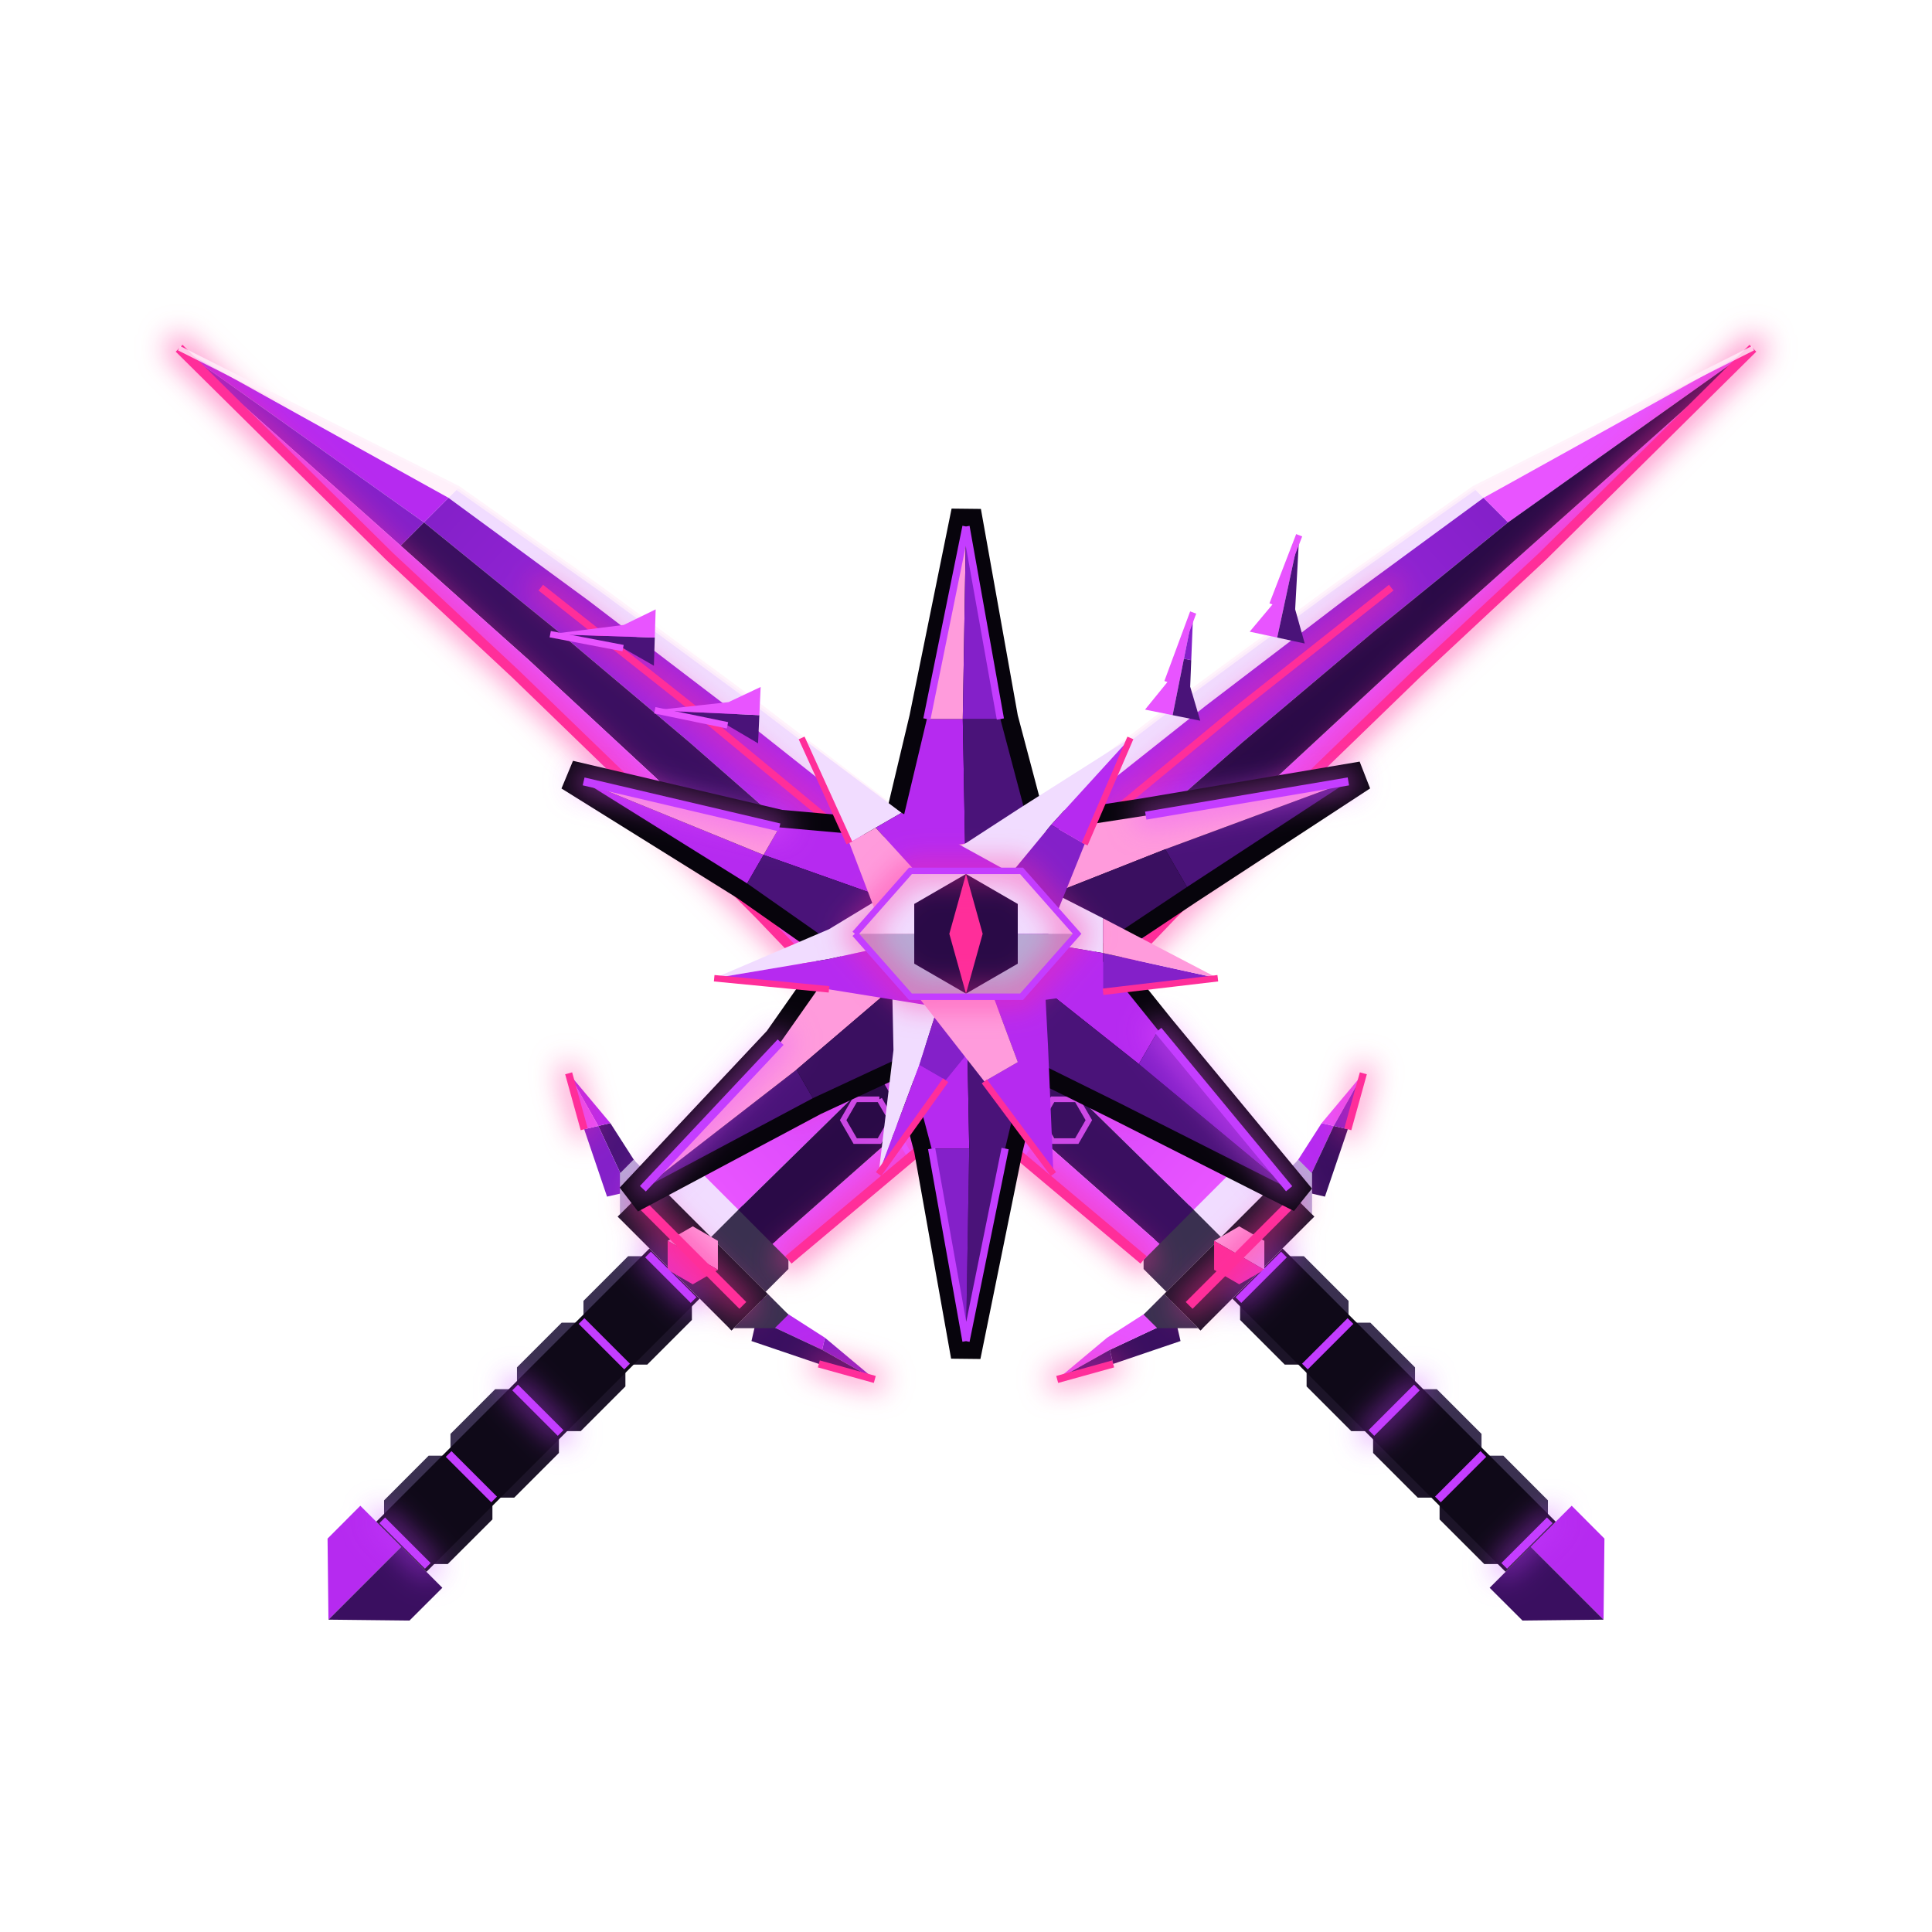
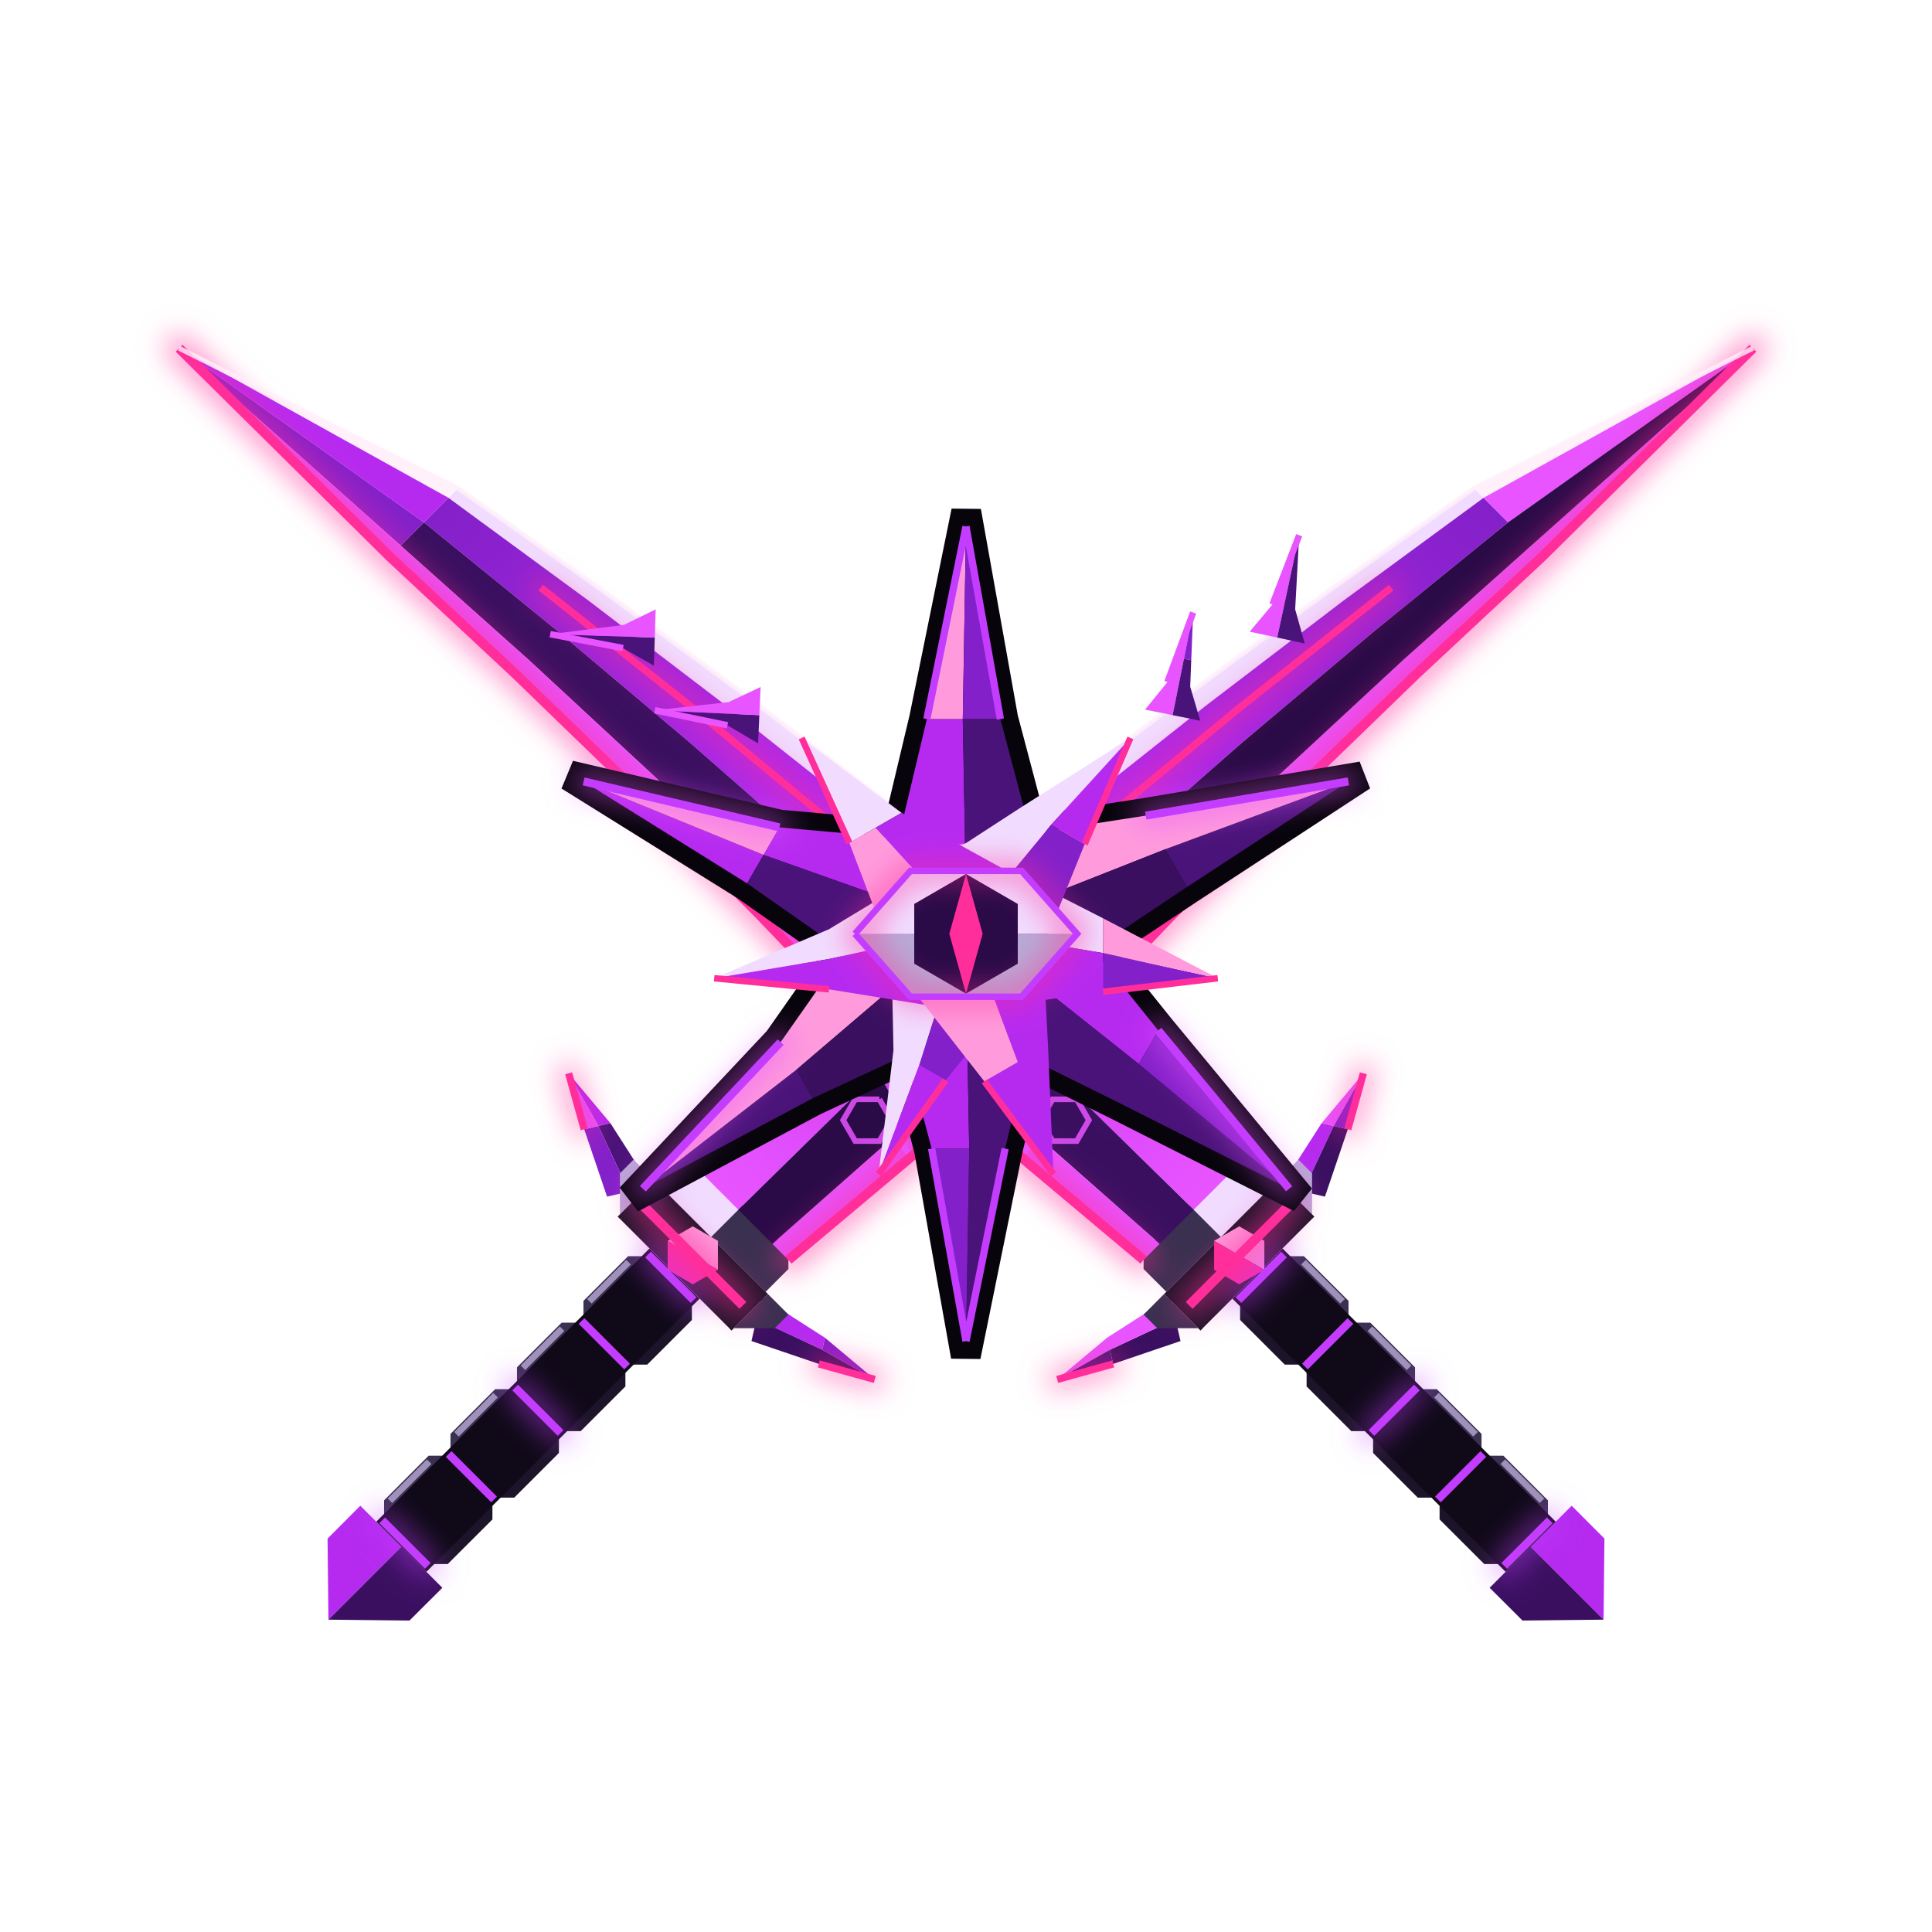
<svg xmlns="http://www.w3.org/2000/svg" viewBox="0 0 240 240" width="240" height="240">
  <defs>
    <linearGradient id="voracious-crossed-blades-sheenL" gradientUnits="userSpaceOnUse" x1="148.28" y1="150.28" x2="52.66" y2="64.89">
      <stop offset="0" stop-color="#e854ff" />
      <stop offset="0.5" stop-color="#b62af0" />
      <stop offset="1" stop-color="#8420c9" />
    </linearGradient>
    <linearGradient id="voracious-crossed-blades-sheenR" gradientUnits="userSpaceOnUse" x1="91.72" y1="150.28" x2="187.34" y2="64.89">
      <stop offset="0" stop-color="#e854ff" />
      <stop offset="0.5" stop-color="#b62af0" />
      <stop offset="1" stop-color="#8420c9" />
    </linearGradient>
    <filter id="voracious-crossed-blades-glow" filterUnits="userSpaceOnUse" x="0" y="0" width="240" height="240" color-interpolation-filters="sRGB">
      <feGaussianBlur stdDeviation="1.8" />
    </filter>
  </defs>
  <path d="M161.86 148.02L159.13 147.39L164.18 139.52L165.68 139.87ZM195.24 187.05L199.31 191.13L199.2 201.2L190.14 192.14Z" fill="#b62af0" />
  <path d="M161.86 148.02L165.68 139.87L167.43 140.28L164.59 148.65ZM146.02 163.86L137.87 167.68L138.28 169.43L146.65 166.59ZM190.14 192.14L199.2 201.2L189.13 201.31L185.05 197.24Z" fill="#3a0f60" />
  <path d="M165.68 139.87L164.18 139.52L169.36 133.33ZM146.02 163.86L145.39 161.13L137.52 166.18L137.87 167.68ZM137.87 167.68L137.52 166.18L131.33 171.36Z" fill="#e854ff" />
  <path d="M165.68 139.87L169.36 133.33L167.43 140.28Z" fill="#8420c9" />
  <path d="M137.87 167.68L131.33 171.36L138.28 169.43Z" fill="#4a1379" />
  <path d="M158.47 146.89L155.64 144.06L153.38 144.06L147.72 149.72L151.68 153.68Z" fill="#f1dcff" />
  <path d="M151.68 153.68L147.72 149.72L142.06 155.38L142.06 157.64L144.89 160.47ZM149.13 165.27L144.61 160.75L144.89 160.47L142.06 163.3L143.76 164.99L149.42 164.99ZM160.16 156.05L161.97 156.05L167.52 161.6L167.52 163.41L164.86 166.07L157.5 158.71ZM168.42 164.31L170.23 164.31L175.78 169.86L175.78 171.67L173.12 174.33L165.76 166.97ZM176.68 172.57L178.49 172.57L184.04 178.12L184.04 179.93L181.38 182.58L174.02 175.23ZM184.94 180.83L186.75 180.83L192.29 186.38L192.29 188.19L189.64 190.84L182.28 183.49Z" fill="#3a3050" />
  <path d="M162.99 151.42L162.99 145.76L161.3 144.06L158.47 146.89L158.75 146.61L163.27 151.13Z" fill="#b8a9d4" />
  <path d="M163.27 151.13L158.75 146.61L144.61 160.75L149.13 165.27ZM157.5 158.71L164.86 166.07L161.41 169.52L159.6 169.52L154.05 163.97L154.05 162.16ZM165.76 166.97L173.12 174.33L169.67 177.78L167.86 177.78L162.31 172.23L162.31 170.42ZM174.02 175.23L181.38 182.58L177.93 186.04L176.12 186.04L170.57 180.49L170.57 178.68ZM182.28 183.49L189.64 190.84L186.19 194.29L184.38 194.29L178.83 188.75L178.83 186.94Z" fill="#1c1428" />
  <path d="M159.32 155.09L193.26 189.03L187.03 195.26L153.09 161.32Z" fill="#0f0918" />
  <path d="M150.82 154.14L153.94 152.34L157.06 154.14L157.06 157.74Z" fill="#ff9bdc" />
  <path d="M157.06 157.74L153.94 159.54L150.82 157.74L150.82 154.14Z" fill="#ff2e9a" />
  <g filter="url(#voracious-crossed-blades-glow)" fill="none" opacity="0.65" stroke-linejoin="miter" stroke-linecap="square">
    <path d="M167.43 140.28L169.36 133.33M138.28 169.43L131.33 171.36" stroke="#ff2e9a" stroke-width="2" />
    <path d="M159.5 155.84L153.84 161.5M176.01 172.36L170.36 178.01M192.52 188.86L186.86 194.52" stroke="#c43dff" stroke-width="2.2" />
    <path d="M160.16 149.72L147.72 162.16" stroke="#ff2e9a" stroke-width="2.64" />
  </g>
  <path d="M167.43 140.28L169.36 133.33M138.28 169.43L131.33 171.36" fill="none" stroke="#ff2e9a" stroke-width="0.9" stroke-linejoin="miter" stroke-miterlimit="8" />
  <path d="M159.5 155.84L153.84 161.5M167.76 164.1L162.1 169.76M176.01 172.36L170.36 178.01M184.27 180.62L178.62 186.27M192.52 188.86L186.86 194.52" fill="none" stroke="#c43dff" stroke-width="1" stroke-linejoin="miter" stroke-miterlimit="8" />
  <path d="M160.16 149.72L147.72 162.16" fill="none" stroke="#ff2e9a" stroke-width="1.2" stroke-linejoin="miter" stroke-miterlimit="8" />
+   <path d="M161.92 156.79L166.78 161.65M170.18 165.05L175.04 169.91M178.44 173.31L183.3 178.17M186.69 181.57L191.56 186.43" fill="none" stroke="#b8a9d4" stroke-width="0.8" opacity="0.8" stroke-linejoin="miter" stroke-miterlimit="8" />
  <path d="M154.51 144.06L140.46 127.94L125.95 112.28L109.11 98.95L91.99 85.9L74.59 73.13L56.9 60.65L55.71 61.84L73.11 74.61L90.22 87.67L107.05 101.01L123.6 114.63L138.39 130.01L152.76 145.8Z" fill="#f1dcff" />
  <path d="M56.9 60.65L22.25 43.26L55.71 61.84ZM65.58 73L67.18 71.4L68.78 73L67.18 74.6Z" fill="#fff0fa" />
  <path d="M152.76 145.8L138.39 130.01L123.6 114.63L107.05 101.01L90.22 87.67L73.11 74.61L55.71 61.84L52.66 64.89L69.3 78.41L85.67 92.22L101.75 106.31L117.55 120.68L133.06 135.34L148.28 150.28Z" fill="url(#voracious-crossed-blades-sheenL)" />
  <path d="M55.71 61.84L22.25 43.26L52.66 64.89Z" fill="#b62af0" />
  <path d="M148.28 150.28L133.06 135.34L117.55 120.68L101.75 106.31L85.67 92.22L69.3 78.41L52.66 64.89L49.77 67.78L65.71 82.01L81.37 96.52L96.74 111.32L111.83 126.4L128.02 140.37L144.05 154.52Z" fill="#3a0f60" />
  <path d="M52.66 64.89L22.25 43.26L49.77 67.78Z" fill="#8420c9" />
  <path d="M144.05 154.52L128.02 140.37L111.83 126.4L96.74 111.32L81.37 96.52L65.71 82.01L49.77 67.78L48.41 69.14L64.02 83.7L79.35 98.54L94.39 113.67L109.14 129.09L125.66 142.74L142.06 156.51ZM49.77 67.78L22.25 43.26L48.41 69.14Z" fill="#e854ff" />
  <g filter="url(#voracious-crossed-blades-glow)" fill="none" opacity="0.65" stroke-linejoin="miter" stroke-linecap="square">
    <path d="M140.84 137.36L122.87 119.13L104.69 103.36L86.12 88L67.18 73" stroke="#ff2e9a" stroke-width="2" />
    <path d="M142.06 156.51L125.66 142.74L109.14 129.09L94.39 113.67L79.35 98.54L64.02 83.7L48.41 69.14L22.25 43.26" stroke="#ff2e9a" stroke-width="2.64" />
  </g>
  <path d="M140.84 137.36L122.87 119.13L104.69 103.36L86.12 88L67.18 73" fill="none" stroke="#ff2e9a" stroke-width="0.9" stroke-linejoin="miter" stroke-miterlimit="8" />
  <path d="M133.76 136.56L135.26 139.15L133.76 141.75L130.76 141.75L129.26 139.15L130.76 136.56L133.76 136.56M128.44 131.69L129.94 134.29L128.44 136.89L125.44 136.89L123.94 134.29L125.44 131.69L128.44 131.69M127.21 138.01L128.71 140.61L127.21 143.21L124.21 143.21L122.71 140.61L124.21 138.01L127.21 138.01" fill="none" stroke="#e854ff" stroke-width="0.7" opacity="0.85" stroke-linejoin="miter" stroke-miterlimit="8" />
  <path d="M142.06 156.51L125.66 142.74L109.14 129.09L94.39 113.67L79.35 98.54L64.02 83.7L48.41 69.14L22.25 43.26" fill="none" stroke="#ff2e9a" stroke-width="1.2" stroke-linejoin="miter" stroke-miterlimit="8" />
  <path d="M154.51 144.06L140.46 127.94L125.95 112.28L109.11 98.95L91.99 85.9L74.59 73.13L56.9 60.65L22.25 43.26" fill="none" stroke="#fff0fa" stroke-width="0.6" opacity="0.8" stroke-linejoin="miter" stroke-miterlimit="8" />
  <path d="M94.33 88.84L94.17 92.34L90.37 90.1L87.14 89.43L87.19 88.51ZM87.19 88.51L87.14 89.43L81.34 88.23ZM81.34 79.2L81.23 82.7L77.4 80.51L74.16 79.89L74.19 78.97ZM74.19 78.97L74.16 79.89L68.35 78.78Z" fill="#4a1379" />
  <path d="M94.33 88.84L87.19 88.51L87.23 87.58L90.5 87.22L94.49 85.34ZM87.19 88.51L81.34 88.23L87.23 87.58ZM81.34 79.2L74.19 78.97L74.22 78.04L77.49 77.63L81.45 75.7ZM74.19 78.97L68.35 78.78L74.22 78.04Z" fill="#e854ff" />
  <path d="M90.37 90.1L81.34 88.23M77.4 80.51L68.35 78.78" fill="none" stroke="#e854ff" stroke-width="0.8" stroke-linejoin="miter" stroke-miterlimit="8" />
  <path d="M78.14 148.02L80.87 147.39L75.82 139.52L74.32 139.87Z" fill="#4a1379" />
  <path d="M78.14 148.02L74.32 139.87L72.57 140.28L75.41 148.65ZM102.13 167.68L102.48 166.18L108.67 171.36Z" fill="#8420c9" />
  <path d="M74.32 139.87L75.82 139.52L70.64 133.33ZM93.98 163.86L94.61 161.13L102.48 166.18L102.13 167.68ZM44.76 187.05L40.69 191.13L40.8 201.2L49.86 192.14Z" fill="#b62af0" />
  <path d="M74.32 139.87L70.64 133.33L72.57 140.28Z" fill="#e854ff" />
  <path d="M93.98 163.86L102.13 167.68L101.72 169.43L93.35 166.59ZM102.13 167.68L108.67 171.36L101.72 169.43ZM49.86 192.14L40.8 201.2L50.87 201.31L54.95 197.24Z" fill="#3a0f60" />
  <path d="M81.53 146.89L84.36 144.06L86.62 144.06L92.28 149.72L88.32 153.68Z" fill="#f1dcff" />
  <path d="M88.32 153.68L92.28 149.72L97.94 155.38L97.94 157.64L95.11 160.47ZM90.87 165.27L95.39 160.75L95.11 160.47L97.94 163.3L96.24 164.99L90.58 164.99ZM79.84 156.05L78.03 156.05L72.48 161.6L72.48 163.41L75.14 166.07L82.5 158.71ZM71.58 164.31L69.77 164.31L64.22 169.86L64.22 171.67L66.88 174.33L74.24 166.97ZM63.32 172.57L61.51 172.57L55.96 178.12L55.96 179.93L58.62 182.58L65.98 175.23ZM55.06 180.83L53.25 180.83L47.71 186.38L47.71 188.19L50.36 190.84L57.72 183.49Z" fill="#3a3050" />
  <path d="M77.01 151.42L77.01 145.76L78.7 144.06L81.53 146.89L81.25 146.61L76.73 151.13Z" fill="#b8a9d4" />
  <path d="M76.73 151.13L81.25 146.61L95.39 160.75L90.87 165.27ZM82.5 158.71L75.14 166.07L78.59 169.52L80.4 169.52L85.95 163.97L85.95 162.16ZM74.24 166.97L66.88 174.33L70.33 177.78L72.14 177.78L77.69 172.23L77.69 170.42ZM65.98 175.23L58.62 182.58L62.07 186.04L63.88 186.04L69.43 180.49L69.43 178.68ZM57.72 183.49L50.36 190.84L53.81 194.29L55.62 194.29L61.17 188.75L61.17 186.94Z" fill="#1c1428" />
  <path d="M80.68 155.09L46.74 189.03L52.97 195.26L86.91 161.32Z" fill="#0f0918" />
  <path d="M82.94 154.14L86.06 152.34L89.18 154.14L89.18 157.74Z" fill="#ff9bdc" />
  <path d="M89.18 157.74L86.06 159.54L82.94 157.74L82.94 154.14Z" fill="#ff2e9a" />
  <g filter="url(#voracious-crossed-blades-glow)" fill="none" opacity="0.65" stroke-linejoin="miter" stroke-linecap="square">
    <path d="M72.57 140.28L70.64 133.33M101.72 169.43L108.67 171.36" stroke="#ff2e9a" stroke-width="2" />
    <path d="M80.5 155.84L86.16 161.5M63.99 172.36L69.64 178.01M47.48 188.86L53.14 194.52" stroke="#c43dff" stroke-width="2.2" />
    <path d="M79.84 149.72L92.28 162.16" stroke="#ff2e9a" stroke-width="2.64" />
  </g>
  <path d="M72.57 140.28L70.64 133.33M101.72 169.43L108.67 171.36" fill="none" stroke="#ff2e9a" stroke-width="0.9" stroke-linejoin="miter" stroke-miterlimit="8" />
  <path d="M80.5 155.84L86.16 161.5M72.24 164.1L77.9 169.76M63.99 172.36L69.64 178.01M55.73 180.62L61.38 186.27M47.48 188.86L53.14 194.52" fill="none" stroke="#c43dff" stroke-width="1" stroke-linejoin="miter" stroke-miterlimit="8" />
  <path d="M79.84 149.72L92.28 162.16" fill="none" stroke="#ff2e9a" stroke-width="1.2" stroke-linejoin="miter" stroke-miterlimit="8" />
+   <path d="M78.08 156.79L73.22 161.65M69.82 165.05L64.96 169.91M61.56 173.31L56.7 178.17M53.31 181.57L48.44 186.43" fill="none" stroke="#b8a9d4" stroke-width="0.8" opacity="0.8" stroke-linejoin="miter" stroke-miterlimit="8" />
  <path d="M85.49 144.06L99.54 127.94L114.05 112.28L130.89 98.95L148.01 85.9L165.41 73.13L183.1 60.65L184.29 61.84L166.89 74.61L149.78 87.67L132.95 101.01L116.4 114.63L101.61 130.01L87.24 145.8Z" fill="#f1dcff" />
  <path d="M183.1 60.65L217.75 43.26L184.29 61.84ZM171.22 73L172.82 71.4L174.42 73L172.82 74.6Z" fill="#fff0fa" />
  <path d="M87.24 145.8L101.61 130.01L116.4 114.63L132.95 101.01L149.78 87.67L166.89 74.61L184.29 61.84L187.34 64.89L170.7 78.41L154.33 92.22L138.25 106.31L122.45 120.68L106.94 135.34L91.72 150.28Z" fill="url(#voracious-crossed-blades-sheenR)" />
  <path d="M184.29 61.84L217.75 43.26L187.34 64.89ZM95.95 154.52L111.98 140.37L128.17 126.4L143.26 111.32L158.63 96.52L174.29 82.01L190.23 67.78L191.59 69.14L175.98 83.7L160.65 98.54L145.61 113.67L130.86 129.09L114.34 142.74L97.94 156.51ZM190.23 67.78L217.75 43.26L191.59 69.14Z" fill="#e854ff" />
  <path d="M91.72 150.28L106.94 135.34L122.45 120.68L138.25 106.31L154.33 92.22L170.7 78.41L187.34 64.89L190.23 67.78L174.29 82.01L158.63 96.52L143.26 111.32L128.17 126.4L111.98 140.37L95.95 154.52ZM187.34 64.89L217.75 43.26L190.23 67.78Z" fill="#2a0a47" />
  <g filter="url(#voracious-crossed-blades-glow)" fill="none" opacity="0.65" stroke-linejoin="miter" stroke-linecap="square">
    <path d="M99.16 137.36L117.13 119.13L135.31 103.36L153.88 88L172.82 73" stroke="#ff2e9a" stroke-width="2" />
    <path d="M97.94 156.51L114.34 142.74L130.86 129.09L145.61 113.67L160.65 98.54L175.98 83.7L191.59 69.14L217.75 43.26" stroke="#ff2e9a" stroke-width="2.64" />
  </g>
  <path d="M99.16 137.36L117.13 119.13L135.31 103.36L153.88 88L172.82 73" fill="none" stroke="#ff2e9a" stroke-width="0.9" stroke-linejoin="miter" stroke-miterlimit="8" />
  <path d="M109.24 136.56L110.74 139.15L109.24 141.75L106.24 141.75L104.74 139.15L106.24 136.56L109.24 136.56M114.56 131.69L116.06 134.29L114.56 136.89L111.56 136.89L110.06 134.29L111.56 131.69L114.56 131.69M115.79 138.01L117.29 140.61L115.79 143.21L112.79 143.21L111.29 140.61L112.79 138.01L115.79 138.01" fill="none" stroke="#e854ff" stroke-width="0.7" opacity="0.85" stroke-linejoin="miter" stroke-miterlimit="8" />
  <path d="M97.94 156.51L114.34 142.74L130.86 129.09L145.61 113.67L160.65 98.54L175.98 83.7L191.59 69.14L217.75 43.26" fill="none" stroke="#ff2e9a" stroke-width="1.2" stroke-linejoin="miter" stroke-miterlimit="8" />
  <path d="M85.49 144.06L99.54 127.94L114.05 112.28L130.89 98.95L148.01 85.9L165.41 73.13L183.1 60.65L217.75 43.26" fill="none" stroke="#fff0fa" stroke-width="0.6" opacity="0.8" stroke-linejoin="miter" stroke-miterlimit="8" />
  <path d="M145.67 88.84L142.24 88.15L145.02 84.73L146.17 81.65L147.07 81.83ZM147.07 81.83L146.17 81.65L148.22 76.09ZM158.66 79.2L155.24 78.47L158.07 75.09L159.26 72.02L160.16 72.21ZM160.16 72.21L159.26 72.02L161.39 66.49Z" fill="#e854ff" />
  <path d="M145.67 88.84L147.07 81.83L147.98 82.01L147.85 85.3L149.1 89.53ZM158.66 79.2L160.16 72.21L161.07 72.41L160.89 75.69L162.08 79.94ZM160.16 72.21L161.39 66.49L161.07 72.41Z" fill="#4a1379" />
  <path d="M147.07 81.83L148.22 76.09L147.98 82.01Z" fill="#8420c9" />
  <path d="M145.02 84.73L148.22 76.09M158.07 75.09L161.39 66.49" fill="none" stroke="#e854ff" stroke-width="0.8" stroke-linejoin="miter" stroke-miterlimit="8" />
  <path d="M121.85 63.22L126.43 88.85L129.66 101.05L142 99.15L168.9 94.61L170.2 97.94L148.67 112.02L139.03 118.45L145.57 126.6L162.98 147.65L160.74 150.44L137.79 138.84L129.06 134.53L127.01 143.15L121.79 168.82L118.15 168.78L113.58 143.16L111.18 134.1L101.95 138.39L79.25 150.49L76.98 147.53L95.26 128.07L101.81 118.74L91.6 111.57L69.75 97.95L71.18 94.51L97.18 100.61L109.92 101.74L112.99 88.85L118.21 63.18Z" fill="#07040c" />
  <path d="M120 111.4L109.88 111.4L115.14 89.32L119.6 89.32ZM123.98 118.3L129.04 109.54L143.88 128L141.47 132.18ZM120 120.6L120.4 142.68L115.73 142.68L109.88 120.6ZM116.02 113.7L94.85 106.2L96.82 102.78L121.08 104.94ZM94.85 106.2L92.81 109.74L72.5 97.07Z" fill="#b62af0" />
  <path d="M120 111.4L119.6 89.32L124.27 89.32L130.12 111.4ZM144.74 105.5L167.5 97.07L147.45 110.19ZM123.98 118.3L141.47 132.18L138.76 136.87L118.92 127.06ZM141.47 132.18L160.14 147.67L138.76 136.87ZM120 120.6L130.12 120.6L124.86 142.68L120.4 142.68ZM120.4 142.68L124.86 142.68L120 166.6ZM98.94 132.88L100.98 136.42L79.86 147.67ZM116.02 113.7L110.96 122.46L92.81 109.74L94.85 106.2Z" fill="#4a1379" />
  <path d="M119.6 89.32L115.14 89.32L120 65.4ZM123.98 113.7L118.92 104.94L142.33 101.32L144.74 105.5ZM144.74 105.5L142.33 101.32L167.5 97.07ZM116.02 118.3L98.94 132.88L96.97 129.46L110.96 109.54ZM98.94 132.88L79.86 147.67L96.97 129.46ZM94.85 106.2L72.5 97.07L96.82 102.78Z" fill="#ff9bdc" />
  <path d="M119.6 89.32L120 65.4L124.27 89.32ZM141.47 132.18L143.88 128L160.14 147.67ZM120.4 142.68L120 166.6L115.73 142.68Z" fill="#8420c9" />
  <path d="M123.98 113.7L144.74 105.5L147.45 110.19L129.04 122.46ZM116.02 118.3L121.08 127.06L100.98 136.42L98.94 132.88Z" fill="#3a0f60" />
  <g filter="url(#voracious-crossed-blades-glow)" fill="none" opacity="0.65" stroke-linejoin="miter" stroke-linecap="square">
    <path d="M142.33 101.32L167.5 97.07M143.88 128L160.14 147.67M96.97 129.46L79.86 147.67M96.82 102.78L72.5 97.07" stroke="#e854ff" stroke-width="2.2" />
  </g>
  <path d="M115.14 89.32L120 65.4M124.27 89.32L120 65.4M124.86 142.68L120 166.6M115.73 142.68L120 166.6" fill="none" stroke="#c43dff" stroke-width="0.9" stroke-linejoin="miter" stroke-miterlimit="8" />
  <path d="M142.33 101.32L167.5 97.07M143.88 128L160.14 147.67M96.97 129.46L79.86 147.67M96.82 102.78L72.5 97.07" fill="none" stroke="#c43dff" stroke-width="1" stroke-linejoin="miter" stroke-miterlimit="8" />
  <path d="M121.38 113.61L113.41 109.01L126.84 100.29L130.58 102.46ZM130.58 102.46L126.84 100.29L140.42 91.67ZM122.76 116L122.76 106.8L137.02 114.07L137.02 118.39ZM118.62 118.39L114.2 132.3L110.99 130.45L110.65 113.79ZM114.2 132.3L109.14 145.85L110.99 130.45ZM117.24 116L102.98 119.13L102.98 115.43L117.24 106.8ZM102.98 119.13L88.72 121.52L102.98 115.43ZM108.78 102.82L105.51 104.71L99.58 91.67ZM108.78 102.82L99.58 91.67L111.99 100.97Z" fill="#f1dcff" />
  <path d="M121.38 113.61L130.58 102.46L134.74 104.86L129.35 118.21ZM137.02 118.39L151.28 121.52L137.02 123.2ZM118.62 118.39L126.59 122.99L117.47 134.19L114.2 132.3Z" fill="#8420c9" />
  <path d="M130.58 102.46L140.42 91.67L134.74 104.86ZM122.76 116L137.02 118.39L137.02 123.2L122.76 125.2ZM121.38 118.39L129.35 113.79L130.18 129.77L126.44 131.94ZM126.44 131.94L130.18 129.77L130.86 145.85ZM126.44 131.94L130.86 145.85L122.28 134.34ZM114.2 132.3L117.47 134.19L109.14 145.85ZM117.24 116L117.24 125.2L102.98 122.9L102.98 119.13ZM102.98 119.13L102.98 122.9L88.72 121.52ZM118.62 113.61L108.78 102.82L111.99 100.97L126.59 109.01Z" fill="#b62af0" />
  <path d="M137.02 118.39L137.02 114.07L151.28 121.52ZM121.38 118.39L126.44 131.94L122.28 134.34L113.41 122.99ZM118.62 113.61L110.65 118.21L105.51 104.71L108.78 102.82Z" fill="#ff9bdc" />
  <path d="M134.74 104.86L140.42 91.67M137.02 123.2L151.28 121.52M122.28 134.34L130.86 145.85M117.47 134.19L109.14 145.85M102.98 122.9L88.72 121.52M105.51 104.71L99.58 91.67" fill="none" stroke="#ff2e9a" stroke-width="0.8" stroke-linejoin="miter" stroke-miterlimit="8" />
  <path d="M106.2 116L113.1 108.18L126.9 108.18L133.8 116Z" fill="#f1dcff" />
  <path d="M133.8 116L126.9 123.82L113.1 123.82L106.2 116Z" fill="#b8a9d4" />
  <path d="M120 108.57L126.43 112.29L126.43 119.71L120 123.43L113.57 119.71L113.57 112.29Z" fill="#2a0a47" />
  <path d="M120 108.57L122.07 116L120 123.43L117.93 116Z" fill="#ff2e9a" />
  <g filter="url(#voracious-crossed-blades-glow)" fill="none" opacity="0.65" stroke-linejoin="miter" stroke-linecap="square">
    <path d="M106.2 116L113.1 108.18L126.9 108.18L133.8 116L126.9 123.82L113.1 123.82L106.2 116" stroke="#ff2e9a" stroke-width="2" />
  </g>
  <path d="M106.2 116L113.1 108.18L126.9 108.18L133.8 116L126.9 123.82L113.1 123.82L106.2 116" fill="none" stroke="#c43dff" stroke-width="0.8" stroke-linejoin="miter" stroke-miterlimit="8" />
</svg>
